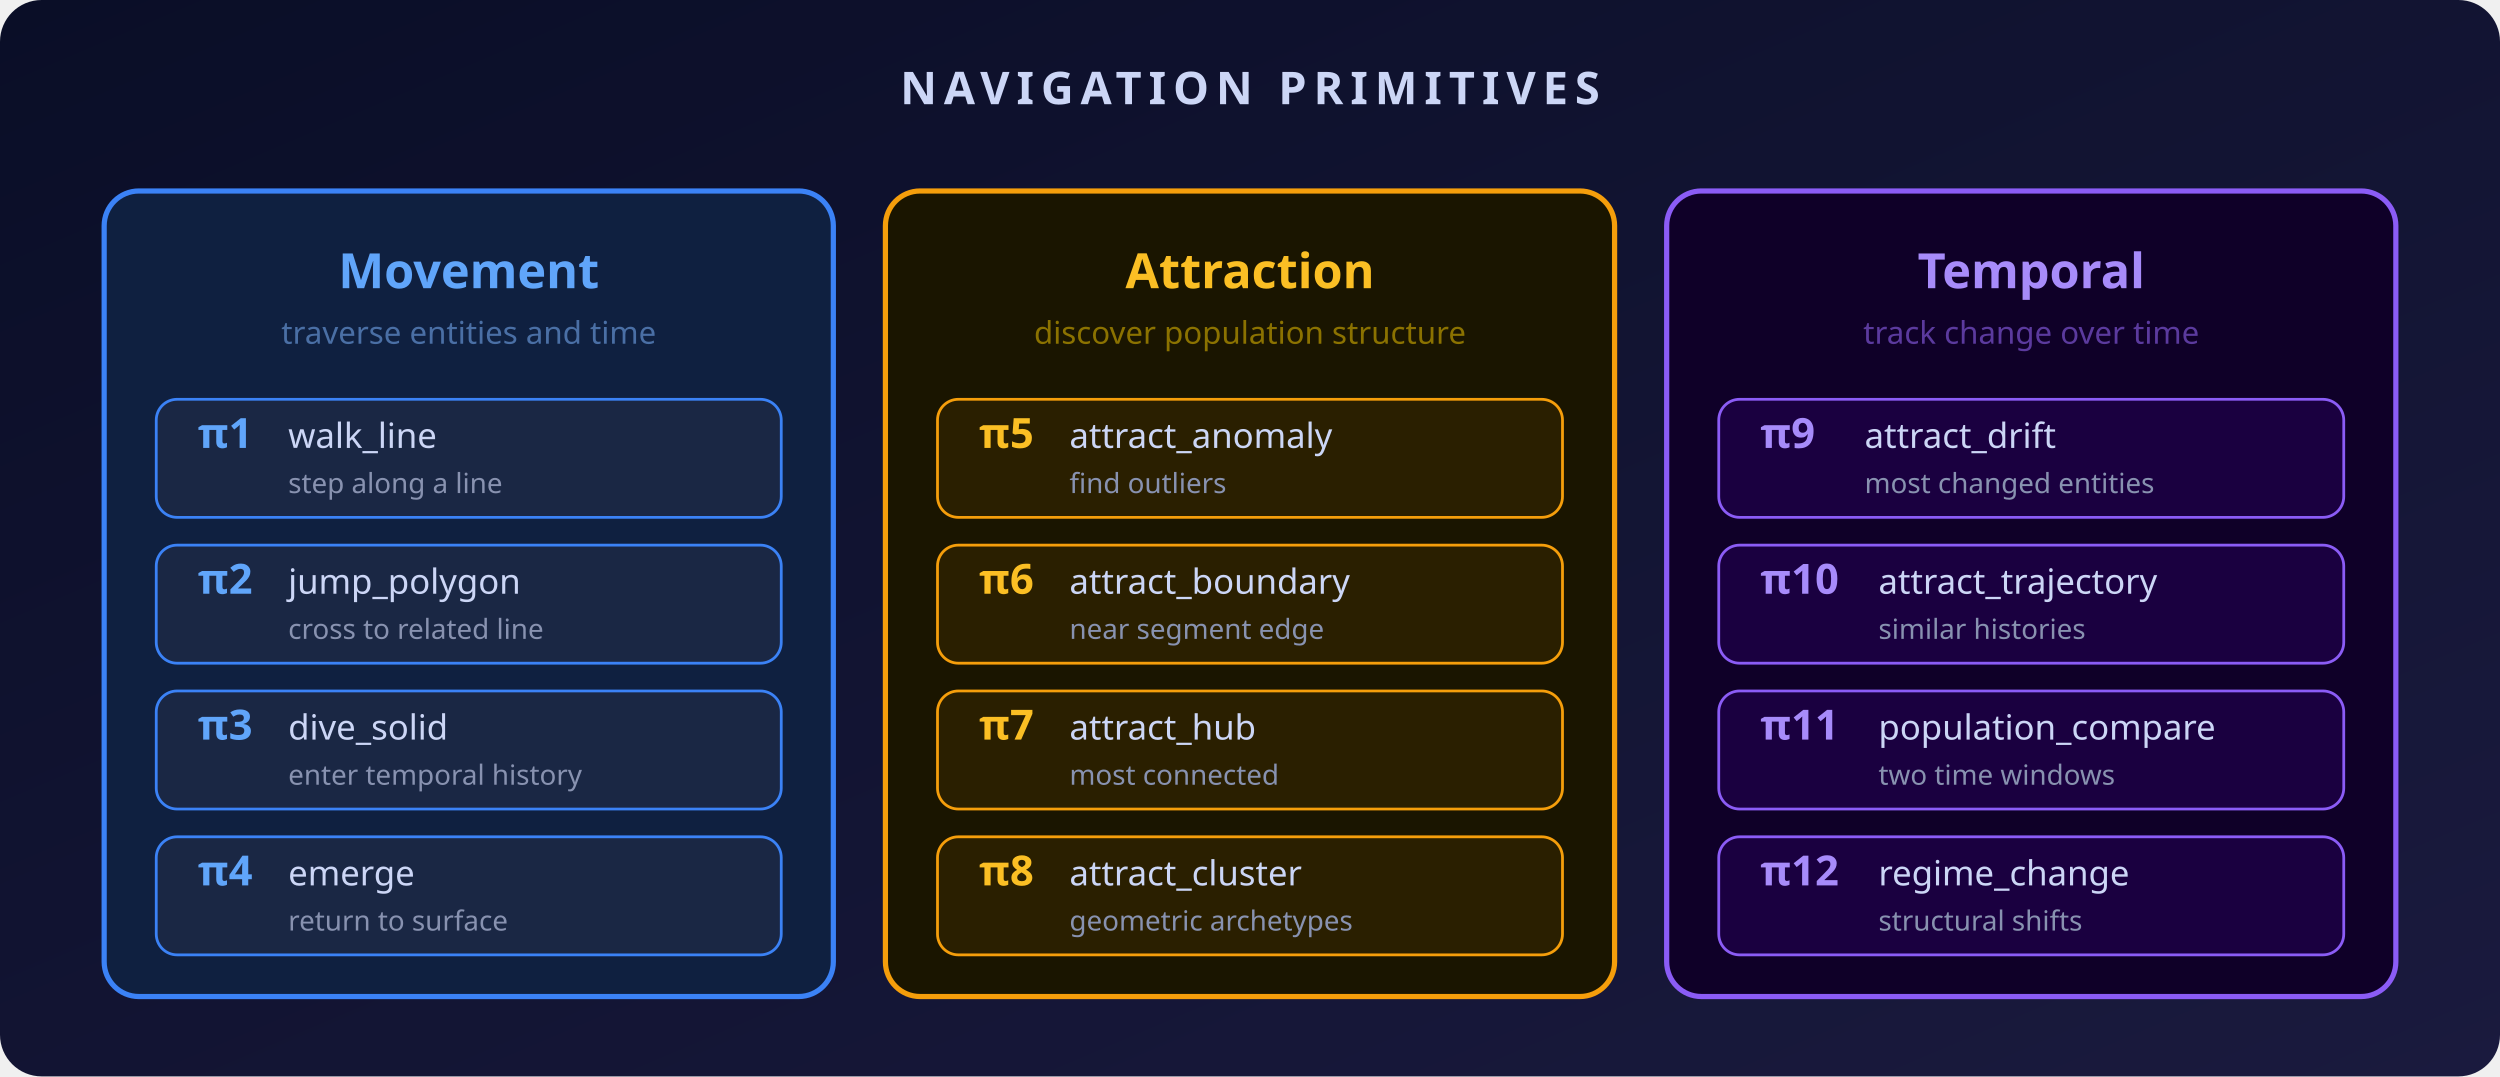
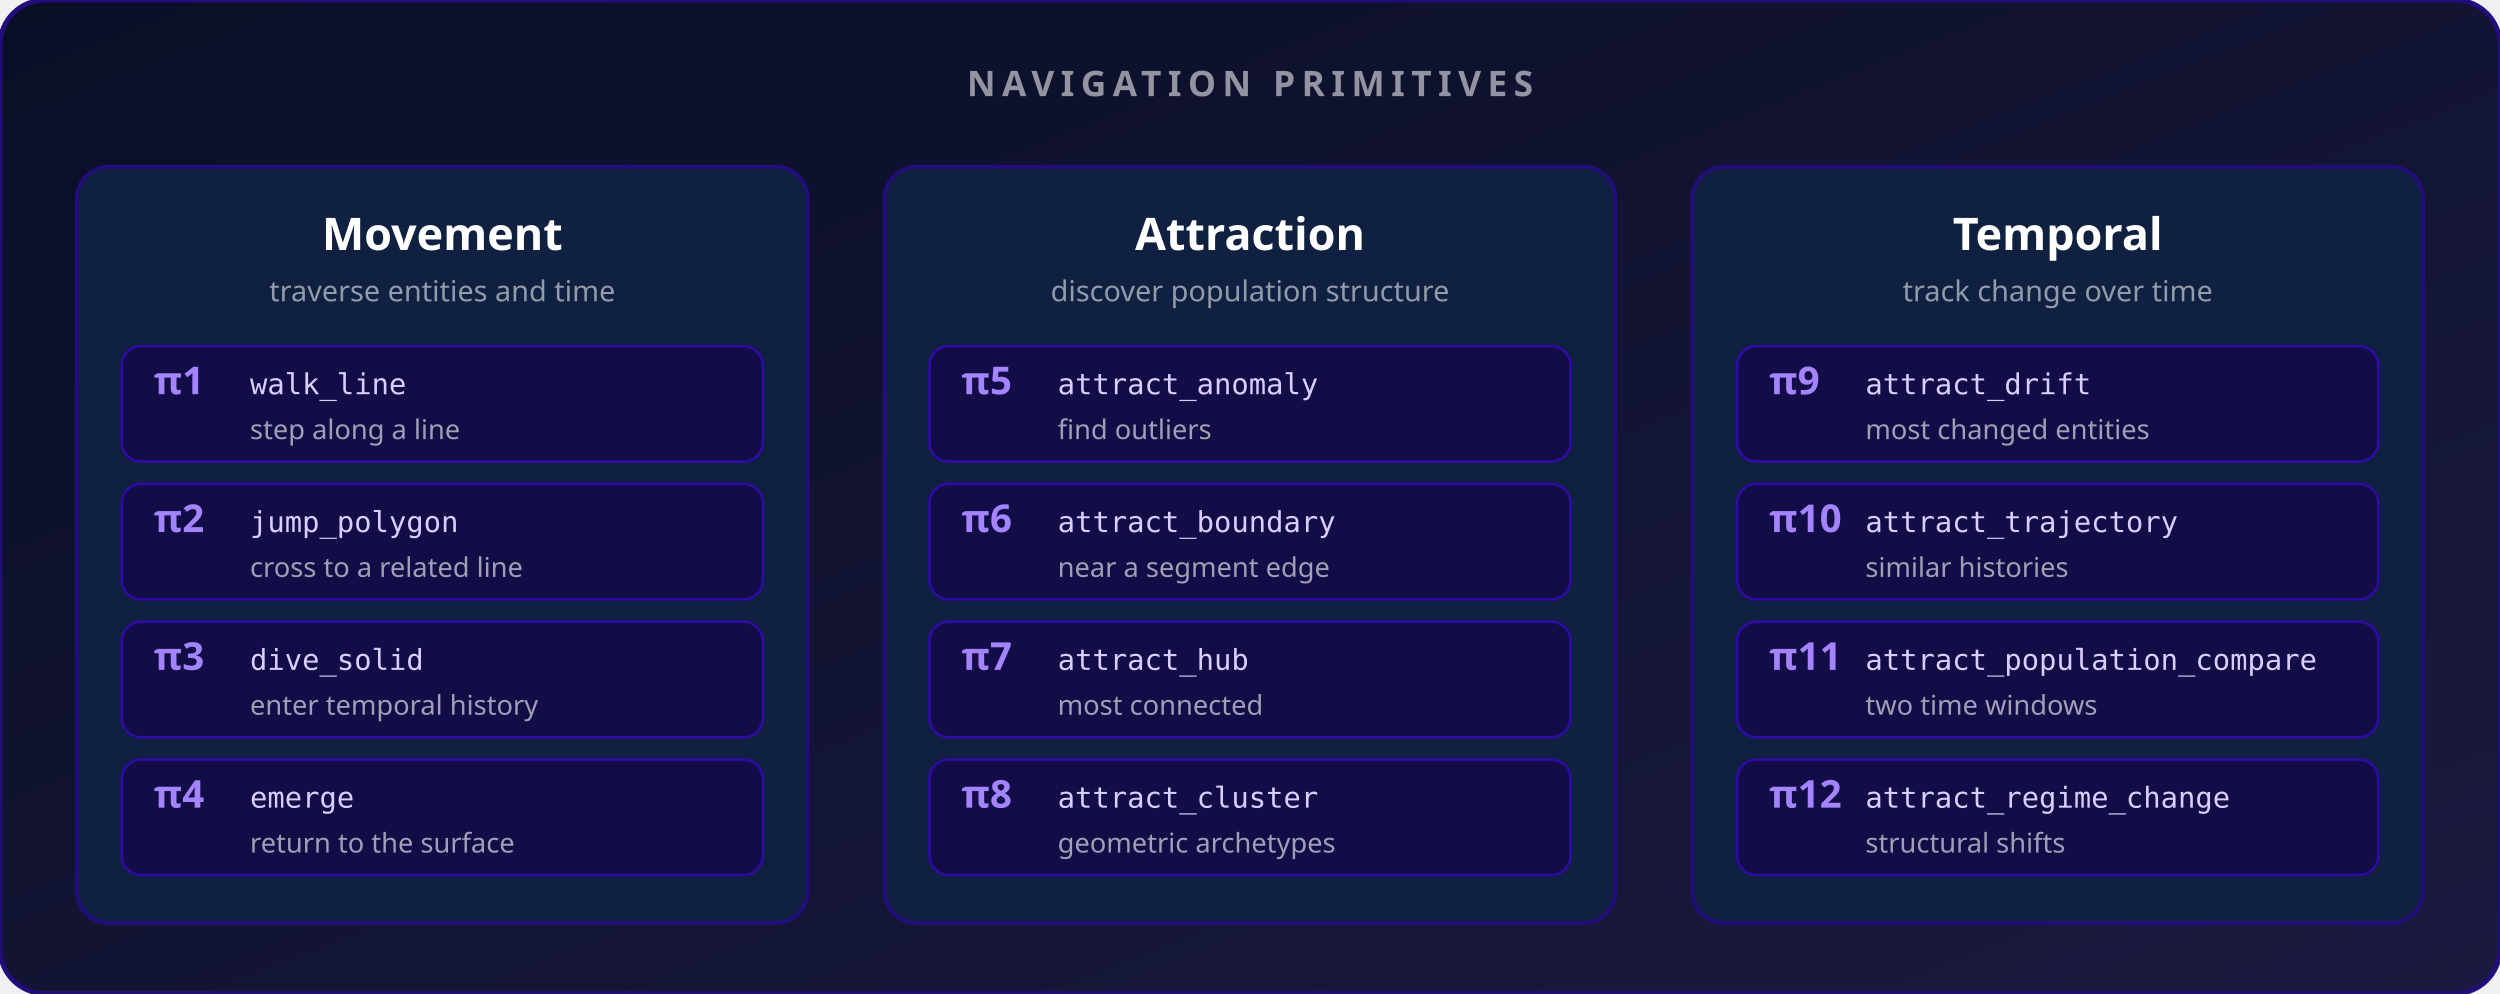
- <svg xmlns="http://www.w3.org/2000/svg" viewBox="0 0 720 310" font-family="'Segoe UI', system-ui, -apple-system, sans-serif">
+ <svg xmlns="http://www.w3.org/2000/svg" viewBox="0 0 780 310" font-family="'Segoe UI', system-ui, -apple-system, sans-serif" role="img" aria-labelledby="navp-title navp-desc">
  <defs>
-     <linearGradient id="bg" x1="0" y1="0" x2="1" y2="1">
+     <linearGradient id="navp-bg" x1="0" y1="0" x2="1" y2="1">
      <stop offset="0%" stop-color="#0a0e27" />
      <stop offset="100%" stop-color="#1a1a3e" />
    </linearGradient>
-     <filter id="glow">
-       <feGaussianBlur stdDeviation="2" result="blur" />
-       <feMerge>
-         <feMergeNode in="blur" />
-         <feMergeNode in="SourceGraphic" />
-       </feMerge>
-     </filter>
+     <radialGradient id="navp-glow">
+       <stop offset="0%" stop-color="#4808FC" stop-opacity="0.55" />
+       <stop offset="100%" stop-color="#4808FC" stop-opacity="0" />
+     </radialGradient>
  </defs>
-   <rect width="720" height="310" fill="url(#bg)" rx="12" />
-   <text x="360" y="30" fill="#ccd6f6" font-size="13" font-weight="600" text-anchor="middle" letter-spacing="2">NAVIGATION PRIMITIVES</text>
-   <g transform="translate(30, 55)">
-     <rect x="0" y="0" width="210" height="232" rx="10" fill="#0f2040" stroke="#3b82f6" stroke-width="1.5" />
-     <text x="105" y="28" fill="#60a5fa" font-size="14" font-weight="700" text-anchor="middle">Movement</text>
-     <text x="105" y="44" fill="#4a6fa5" font-size="9" text-anchor="middle">traverse entities and time</text>
-     <g transform="translate(15, 60)">
-       <rect x="0" y="0" width="180" height="34" rx="6" fill="#1a2744" stroke="#3b82f6" stroke-width="0.8" />
-       <text x="12" y="14" fill="#60a5fa" font-size="12" font-weight="700">π1</text>
-       <text x="38" y="14" fill="#ccd6f6" font-size="10">walk_line</text>
-       <text x="38" y="27" fill="#8892b0" font-size="8">step along a line</text>
-     </g>
-     <g transform="translate(15, 102)">
-       <rect x="0" y="0" width="180" height="34" rx="6" fill="#1a2744" stroke="#3b82f6" stroke-width="0.8" />
-       <text x="12" y="14" fill="#60a5fa" font-size="12" font-weight="700">π2</text>
-       <text x="38" y="14" fill="#ccd6f6" font-size="10">jump_polygon</text>
-       <text x="38" y="27" fill="#8892b0" font-size="8">cross to related line</text>
-     </g>
-     <g transform="translate(15, 144)">
-       <rect x="0" y="0" width="180" height="34" rx="6" fill="#1a2744" stroke="#3b82f6" stroke-width="0.8" />
-       <text x="12" y="14" fill="#60a5fa" font-size="12" font-weight="700">π3</text>
-       <text x="38" y="14" fill="#ccd6f6" font-size="10">dive_solid</text>
-       <text x="38" y="27" fill="#8892b0" font-size="8">enter temporal history</text>
-     </g>
-     <g transform="translate(15, 186)">
-       <rect x="0" y="0" width="180" height="34" rx="6" fill="#1a2744" stroke="#3b82f6" stroke-width="0.8" />
-       <text x="12" y="14" fill="#60a5fa" font-size="12" font-weight="700">π4</text>
-       <text x="38" y="14" fill="#ccd6f6" font-size="10">emerge</text>
-       <text x="38" y="27" fill="#8892b0" font-size="8">return to surface</text>
-     </g>
-   </g>
-   <g transform="translate(255, 55)">
-     <rect x="0" y="0" width="210" height="232" rx="10" fill="#1a1500" stroke="#f59e0b" stroke-width="1.5" />
-     <text x="105" y="28" fill="#fbbf24" font-size="14" font-weight="700" text-anchor="middle">Attraction</text>
-     <text x="105" y="44" fill="#8b7200" font-size="9" text-anchor="middle">discover population structure</text>
-     <g transform="translate(15, 60)">
-       <rect x="0" y="0" width="180" height="34" rx="6" fill="#2a1f00" stroke="#f59e0b" stroke-width="0.8" />
-       <text x="12" y="14" fill="#fbbf24" font-size="12" font-weight="700">π5</text>
-       <text x="38" y="14" fill="#ccd6f6" font-size="10">attract_anomaly</text>
-       <text x="38" y="27" fill="#8892b0" font-size="8">find outliers</text>
-     </g>
-     <g transform="translate(15, 102)">
-       <rect x="0" y="0" width="180" height="34" rx="6" fill="#2a1f00" stroke="#f59e0b" stroke-width="0.8" />
-       <text x="12" y="14" fill="#fbbf24" font-size="12" font-weight="700">π6</text>
-       <text x="38" y="14" fill="#ccd6f6" font-size="10">attract_boundary</text>
-       <text x="38" y="27" fill="#8892b0" font-size="8">near segment edge</text>
-     </g>
-     <g transform="translate(15, 144)">
-       <rect x="0" y="0" width="180" height="34" rx="6" fill="#2a1f00" stroke="#f59e0b" stroke-width="0.8" />
-       <text x="12" y="14" fill="#fbbf24" font-size="12" font-weight="700">π7</text>
-       <text x="38" y="14" fill="#ccd6f6" font-size="10">attract_hub</text>
-       <text x="38" y="27" fill="#8892b0" font-size="8">most connected</text>
-     </g>
-     <g transform="translate(15, 186)">
-       <rect x="0" y="0" width="180" height="34" rx="6" fill="#2a1f00" stroke="#f59e0b" stroke-width="0.8" />
-       <text x="12" y="14" fill="#fbbf24" font-size="12" font-weight="700">π8</text>
-       <text x="38" y="14" fill="#ccd6f6" font-size="10">attract_cluster</text>
-       <text x="38" y="27" fill="#8892b0" font-size="8">geometric archetypes</text>
-     </g>
-   </g>
-   <g transform="translate(480, 55)">
-     <rect x="0" y="0" width="210" height="232" rx="10" fill="#0f0028" stroke="#8b5cf6" stroke-width="1.5" />
-     <text x="105" y="28" fill="#a78bfa" font-size="14" font-weight="700" text-anchor="middle">Temporal</text>
-     <text x="105" y="44" fill="#5b3a9e" font-size="9" text-anchor="middle">track change over time</text>
-     <g transform="translate(15, 60)">
-       <rect x="0" y="0" width="180" height="34" rx="6" fill="#1a0040" stroke="#8b5cf6" stroke-width="0.8" />
-       <text x="12" y="14" fill="#a78bfa" font-size="12" font-weight="700">π9</text>
-       <text x="42" y="14" fill="#ccd6f6" font-size="10">attract_drift</text>
-       <text x="42" y="27" fill="#8892b0" font-size="8">most changed entities</text>
-     </g>
-     <g transform="translate(15, 102)">
-       <rect x="0" y="0" width="180" height="34" rx="6" fill="#1a0040" stroke="#8b5cf6" stroke-width="0.8" />
-       <text x="12" y="14" fill="#a78bfa" font-size="12" font-weight="700">π10</text>
-       <text x="46" y="14" fill="#ccd6f6" font-size="10">attract_trajectory</text>
-       <text x="46" y="27" fill="#8892b0" font-size="8">similar histories</text>
-     </g>
-     <g transform="translate(15, 144)">
-       <rect x="0" y="0" width="180" height="34" rx="6" fill="#1a0040" stroke="#8b5cf6" stroke-width="0.8" />
-       <text x="12" y="14" fill="#a78bfa" font-size="12" font-weight="700">π11</text>
-       <text x="46" y="14" fill="#ccd6f6" font-size="10">population_compare</text>
-       <text x="46" y="27" fill="#8892b0" font-size="8">two time windows</text>
-     </g>
-     <g transform="translate(15, 186)">
-       <rect x="0" y="0" width="180" height="34" rx="6" fill="#1a0040" stroke="#8b5cf6" stroke-width="0.8" />
-       <text x="12" y="14" fill="#a78bfa" font-size="12" font-weight="700">π12</text>
-       <text x="46" y="14" fill="#ccd6f6" font-size="10">regime_change</text>
-       <text x="46" y="27" fill="#8892b0" font-size="8">structural shifts</text>
-     </g>
-   </g>
+   <rect width="780" height="310" rx="14" fill="url(#navp-bg)" stroke="#230C7C" stroke-width="1.5" />
+   <text x="390" y="30" font-size="11" fill="#FFFFFF" fill-opacity="0.55" font-weight="600" text-anchor="middle" letter-spacing="2">NAVIGATION PRIMITIVES</text>
+   <rect x="24" y="52" width="228" height="236" rx="10" fill="#0f2040" stroke="#230C7C" stroke-width="1.2" />
+   <text x="138" y="78" font-size="14" fill="#FFFFFF" font-weight="700" text-anchor="middle">Movement</text>
+   <text x="138" y="94" font-size="9" fill="#FFFFFF" fill-opacity="0.55" text-anchor="middle">traverse entities and time</text>
+   <rect x="38" y="108" width="200" height="36" rx="6" fill="#130D47" stroke="#2F0AA7" stroke-width="0.8" />
+   <text x="48" y="123" font-size="12" fill="#A484FE" font-weight="700">π1</text>
+   <text x="78" y="123" font-size="9" fill="#DACEFE" font-family="ui-monospace, SFMono-Regular, Menlo, Consolas, monospace">walk_line</text>
+   <text x="78" y="137" font-size="8.5" fill="#FFFFFF" fill-opacity="0.6">step along a line</text>
+   <rect x="38" y="151" width="200" height="36" rx="6" fill="#130D47" stroke="#2F0AA7" stroke-width="0.8" />
+   <text x="48" y="166" font-size="12" fill="#A484FE" font-weight="700">π2</text>
+   <text x="78" y="166" font-size="9" fill="#DACEFE" font-family="ui-monospace, SFMono-Regular, Menlo, Consolas, monospace">jump_polygon</text>
+   <text x="78" y="180" font-size="8.5" fill="#FFFFFF" fill-opacity="0.6">cross to a related line</text>
+   <rect x="38" y="194" width="200" height="36" rx="6" fill="#130D47" stroke="#2F0AA7" stroke-width="0.8" />
+   <text x="48" y="209" font-size="12" fill="#A484FE" font-weight="700">π3</text>
+   <text x="78" y="209" font-size="9" fill="#DACEFE" font-family="ui-monospace, SFMono-Regular, Menlo, Consolas, monospace">dive_solid</text>
+   <text x="78" y="223" font-size="8.5" fill="#FFFFFF" fill-opacity="0.6">enter temporal history</text>
+   <rect x="38" y="237" width="200" height="36" rx="6" fill="#130D47" stroke="#2F0AA7" stroke-width="0.8" />
+   <text x="48" y="252" font-size="12" fill="#A484FE" font-weight="700">π4</text>
+   <text x="78" y="252" font-size="9" fill="#DACEFE" font-family="ui-monospace, SFMono-Regular, Menlo, Consolas, monospace">emerge</text>
+   <text x="78" y="266" font-size="8.5" fill="#FFFFFF" fill-opacity="0.6">return to the surface</text>
+   <rect x="276" y="52" width="228" height="236" rx="10" fill="#0f2040" stroke="#230C7C" stroke-width="1.2" />
+   <text x="390" y="78" font-size="14" fill="#FFFFFF" font-weight="700" text-anchor="middle">Attraction</text>
+   <text x="390" y="94" font-size="9" fill="#FFFFFF" fill-opacity="0.55" text-anchor="middle">discover population structure</text>
+   <rect x="290" y="108" width="200" height="36" rx="6" fill="#130D47" stroke="#2F0AA7" stroke-width="0.8" />
+   <text x="300" y="123" font-size="12" fill="#A484FE" font-weight="700">π5</text>
+   <text x="330" y="123" font-size="9" fill="#DACEFE" font-family="ui-monospace, SFMono-Regular, Menlo, Consolas, monospace">attract_anomaly</text>
+   <text x="330" y="137" font-size="8.5" fill="#FFFFFF" fill-opacity="0.6">find outliers</text>
+   <rect x="290" y="151" width="200" height="36" rx="6" fill="#130D47" stroke="#2F0AA7" stroke-width="0.8" />
+   <text x="300" y="166" font-size="12" fill="#A484FE" font-weight="700">π6</text>
+   <text x="330" y="166" font-size="9" fill="#DACEFE" font-family="ui-monospace, SFMono-Regular, Menlo, Consolas, monospace">attract_boundary</text>
+   <text x="330" y="180" font-size="8.5" fill="#FFFFFF" fill-opacity="0.6">near a segment edge</text>
+   <rect x="290" y="194" width="200" height="36" rx="6" fill="#130D47" stroke="#2F0AA7" stroke-width="0.8" />
+   <text x="300" y="209" font-size="12" fill="#A484FE" font-weight="700">π7</text>
+   <text x="330" y="209" font-size="9" fill="#DACEFE" font-family="ui-monospace, SFMono-Regular, Menlo, Consolas, monospace">attract_hub</text>
+   <text x="330" y="223" font-size="8.5" fill="#FFFFFF" fill-opacity="0.6">most connected</text>
+   <rect x="290" y="237" width="200" height="36" rx="6" fill="#130D47" stroke="#2F0AA7" stroke-width="0.8" />
+   <text x="300" y="252" font-size="12" fill="#A484FE" font-weight="700">π8</text>
+   <text x="330" y="252" font-size="9" fill="#DACEFE" font-family="ui-monospace, SFMono-Regular, Menlo, Consolas, monospace">attract_cluster</text>
+   <text x="330" y="266" font-size="8.5" fill="#FFFFFF" fill-opacity="0.6">geometric archetypes</text>
+   <rect x="528" y="52" width="228" height="236" rx="10" fill="#0f2040" stroke="#230C7C" stroke-width="1.2" />
+   <text x="642" y="78" font-size="14" fill="#FFFFFF" font-weight="700" text-anchor="middle">Temporal</text>
+   <text x="642" y="94" font-size="9" fill="#FFFFFF" fill-opacity="0.55" text-anchor="middle">track change over time</text>
+   <rect x="542" y="108" width="200" height="36" rx="6" fill="#130D47" stroke="#2F0AA7" stroke-width="0.8" />
+   <text x="552" y="123" font-size="12" fill="#A484FE" font-weight="700">π9</text>
+   <text x="582" y="123" font-size="9" fill="#DACEFE" font-family="ui-monospace, SFMono-Regular, Menlo, Consolas, monospace">attract_drift</text>
+   <text x="582" y="137" font-size="8.5" fill="#FFFFFF" fill-opacity="0.6">most changed entities</text>
+   <rect x="542" y="151" width="200" height="36" rx="6" fill="#130D47" stroke="#2F0AA7" stroke-width="0.8" />
+   <text x="552" y="166" font-size="12" fill="#A484FE" font-weight="700">π10</text>
+   <text x="582" y="166" font-size="9" fill="#DACEFE" font-family="ui-monospace, SFMono-Regular, Menlo, Consolas, monospace">attract_trajectory</text>
+   <text x="582" y="180" font-size="8.5" fill="#FFFFFF" fill-opacity="0.6">similar histories</text>
+   <rect x="542" y="194" width="200" height="36" rx="6" fill="#130D47" stroke="#2F0AA7" stroke-width="0.8" />
+   <text x="552" y="209" font-size="12" fill="#A484FE" font-weight="700">π11</text>
+   <text x="582" y="209" font-size="9" fill="#DACEFE" font-family="ui-monospace, SFMono-Regular, Menlo, Consolas, monospace">attract_population_compare</text>
+   <text x="582" y="223" font-size="8.5" fill="#FFFFFF" fill-opacity="0.6">two time windows</text>
+   <rect x="542" y="237" width="200" height="36" rx="6" fill="#130D47" stroke="#2F0AA7" stroke-width="0.8" />
+   <text x="552" y="252" font-size="12" fill="#A484FE" font-weight="700">π12</text>
+   <text x="582" y="252" font-size="9" fill="#DACEFE" font-family="ui-monospace, SFMono-Regular, Menlo, Consolas, monospace">attract_regime_change</text>
+   <text x="582" y="266" font-size="8.5" fill="#FFFFFF" fill-opacity="0.6">structural shifts</text>
</svg>
